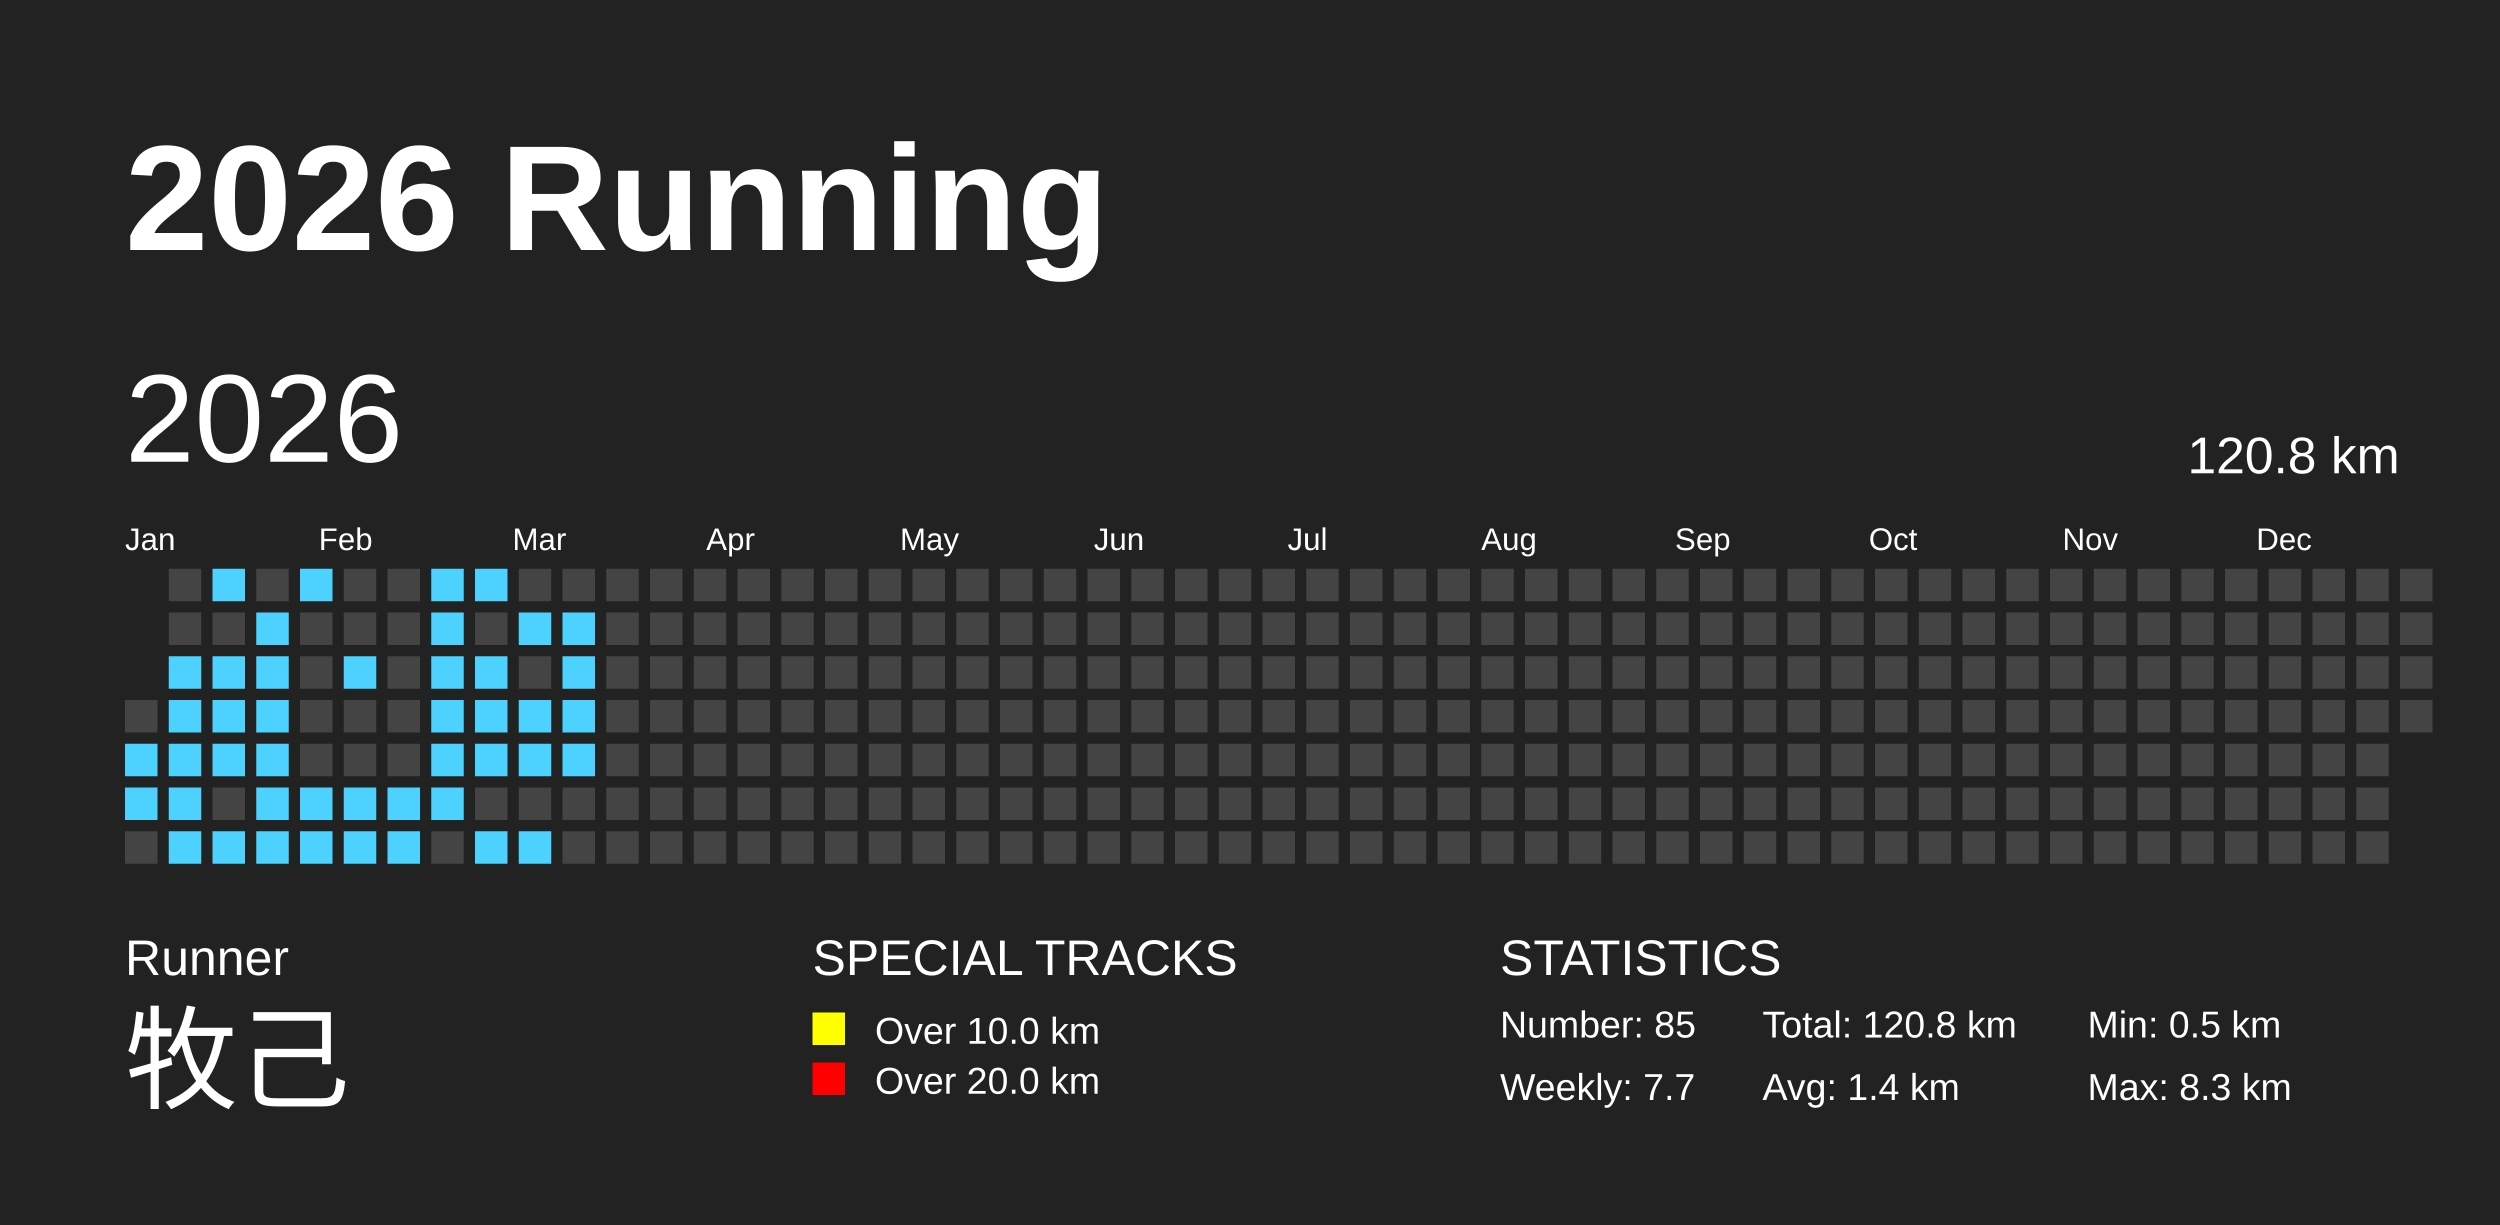
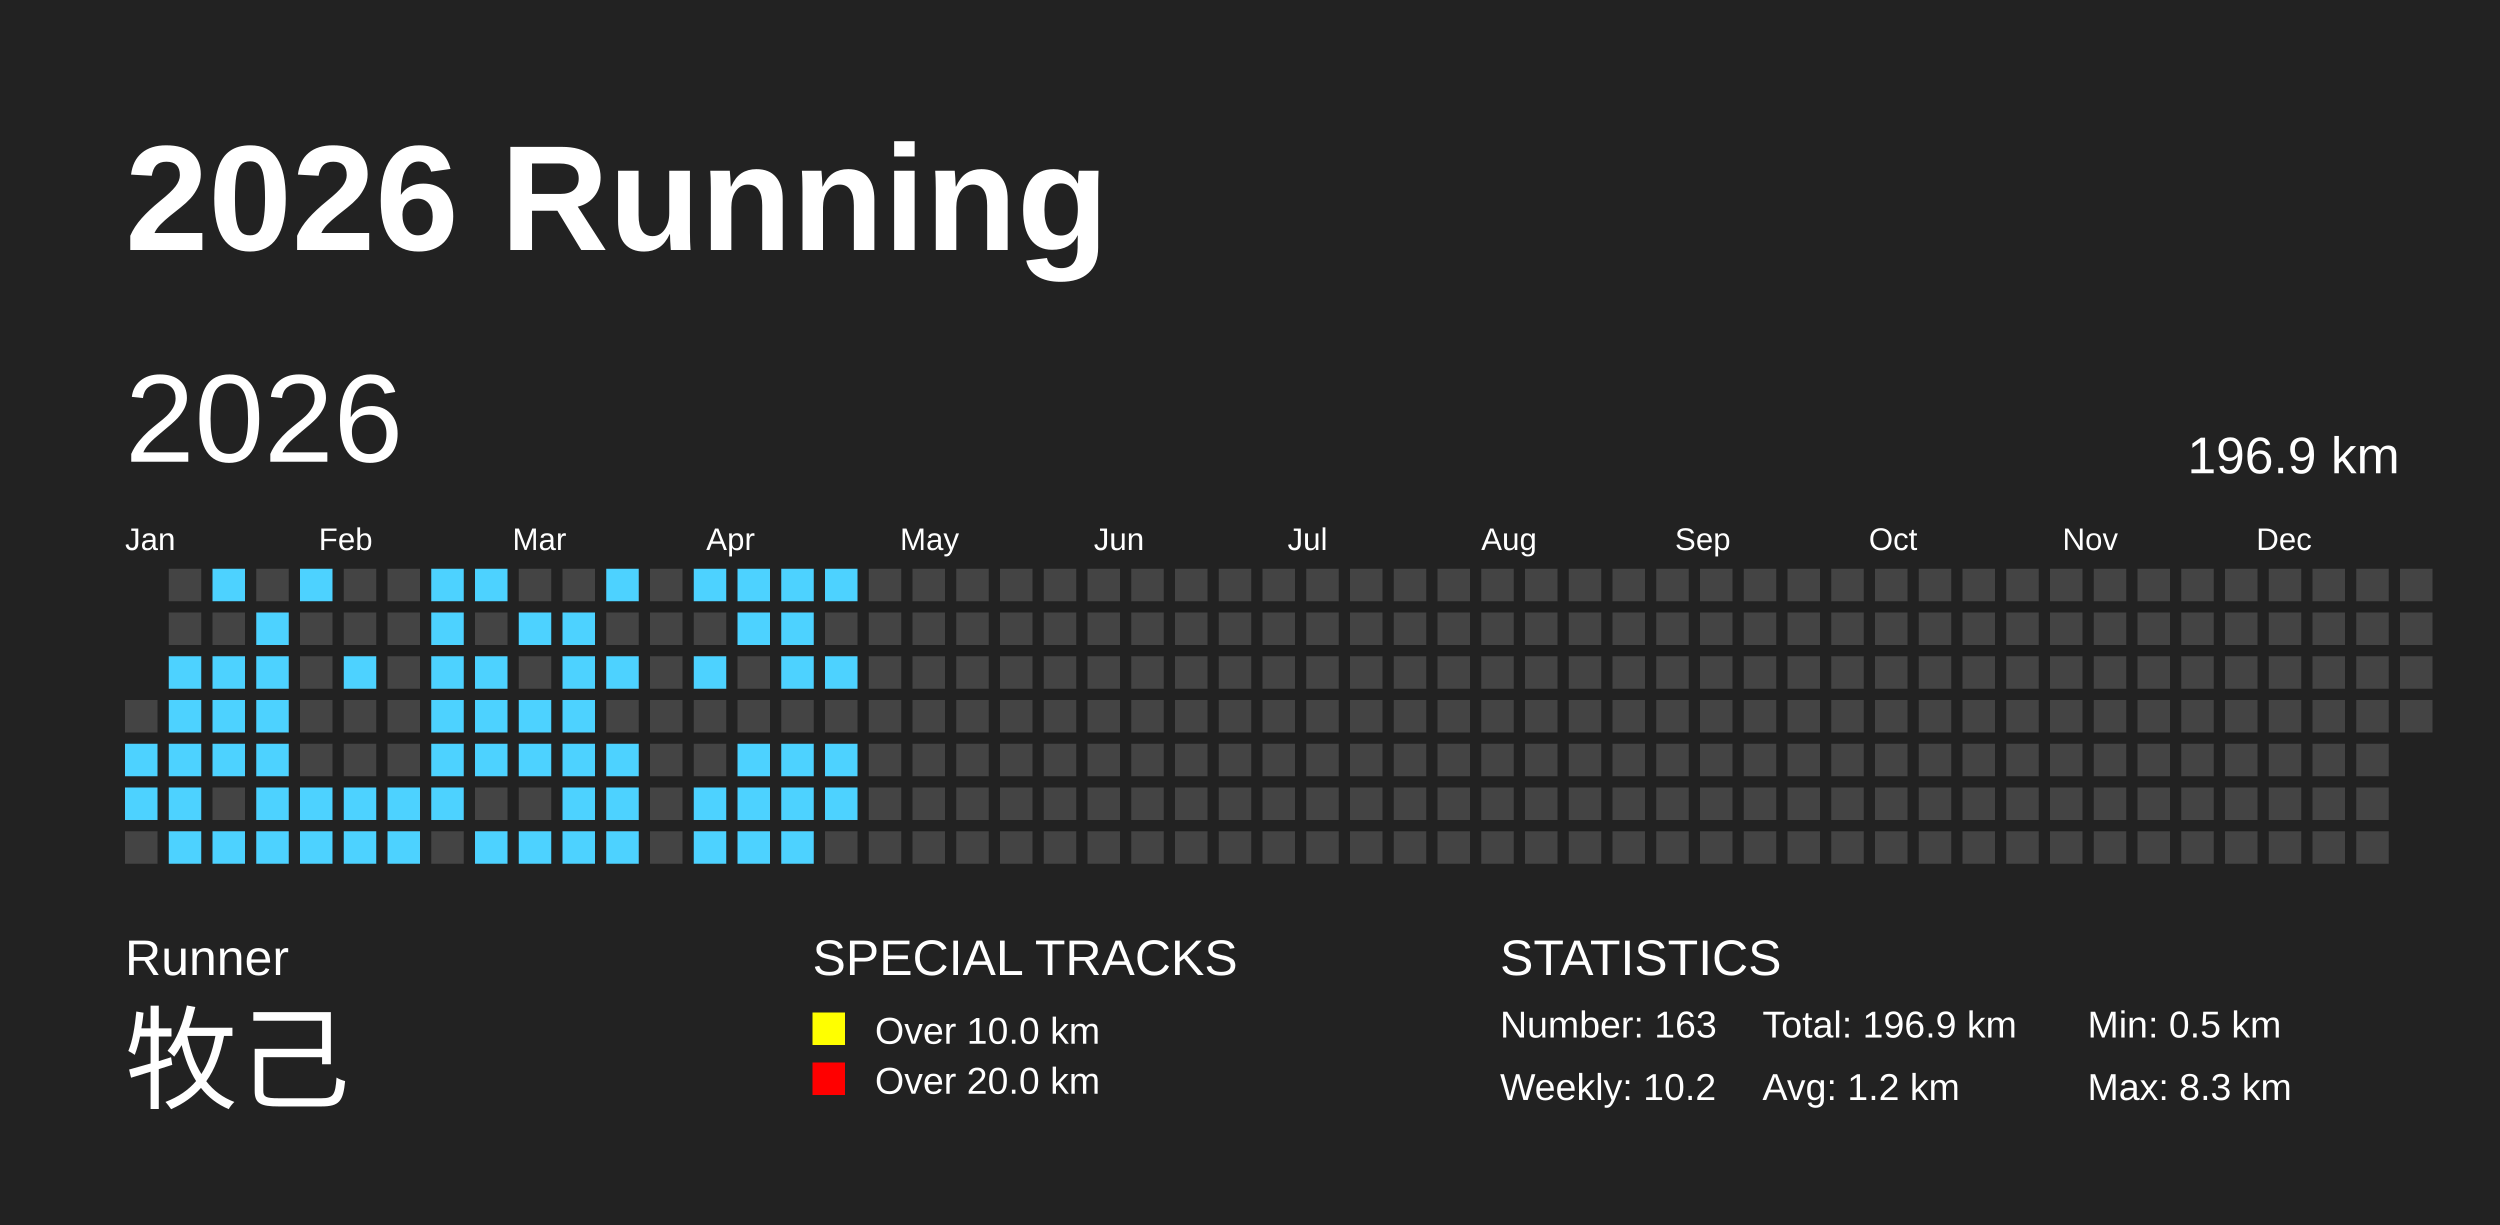
<svg xmlns="http://www.w3.org/2000/svg" baseProfile="full" height="98mm" version="1.1" viewBox="0,0,200,98" width="200mm">
  <defs />
  <rect fill="#222222" height="98" width="200" x="0" y="0" />
  <text fill="#FFFFFF" style="font-size:12px; font-family:Arial; font-weight:bold;" x="10" y="20">2026 Running</text>
  <text fill="#FFFFFF" style="font-size:4px; font-family:Arial" x="10" y="78">Runner</text>
  <text fill="#FFFFFF" style="font-size:9px; font-family:Arial" x="10" y="88">牧己</text>
  <text fill="#FFFFFF" style="font-size:4px; font-family:Arial" x="65" y="78">SPECIAL TRACKS</text>
  <rect fill="yellow" height="2.6" width="2.6" x="65" y="81" />
  <text fill="#FFFFFF" style="font-size:3px; font-family:Arial" x="70" y="83.5">Over 10.0 km</text>
  <rect fill="red" height="2.6" width="2.6" x="65" y="85" />
  <text fill="#FFFFFF" style="font-size:3px; font-family:Arial" x="70" y="87.5">Over 20.0 km</text>
  <text fill="#FFFFFF" style="font-size:4px; font-family:Arial" x="120" y="78">STATISTICS</text>
-   <text fill="#FFFFFF" style="font-size:3px; font-family:Arial" x="120" y="83">Number: 85</text>
-   <text fill="#FFFFFF" style="font-size:3px; font-family:Arial" x="120" y="88">Weekly: 7.7</text>
-   <text fill="#FFFFFF" style="font-size:3px; font-family:Arial" x="141" y="83">Total: 120.8 km</text>
-   <text fill="#FFFFFF" style="font-size:3px; font-family:Arial" x="141" y="88">Avg: 1.4 km</text>
+   <text fill="#FFFFFF" style="font-size:3px; font-family:Arial" x="120" y="83">Number: 163</text>
+   <text fill="#FFFFFF" style="font-size:3px; font-family:Arial" x="120" y="88">Weekly: 10.2</text>
+   <text fill="#FFFFFF" style="font-size:3px; font-family:Arial" x="141" y="83">Total: 196.9 km</text>
+   <text fill="#FFFFFF" style="font-size:3px; font-family:Arial" x="141" y="88">Avg: 1.2 km</text>
  <text fill="#FFFFFF" style="font-size:3px; font-family:Arial" x="167" y="83">Min: 0.5 km</text>
  <text fill="#FFFFFF" style="font-size:3px; font-family:Arial" x="167" y="88">Max: 8.3 km</text>
  <text dominant-baseline="hanging" fill="#FFFFFF" style="font-size:10.0px; font-family:Arial;" x="10" y="30">2026</text>
-   <text dominant-baseline="hanging" fill="#FFFFFF" style="font-size:4.125px; font-family:Arial;" x="175" y="35">120.8 km</text>
+   <text dominant-baseline="hanging" fill="#FFFFFF" style="font-size:4.125px; font-family:Arial;" x="175" y="35">196.9 km</text>
  <text fill="#FFFFFF" style="font-size:2.5px; font-family:Arial" x="10.0" y="44">Jan</text>
  <text fill="#FFFFFF" style="font-size:2.5px; font-family:Arial" x="25.5" y="44">Feb</text>
  <text fill="#FFFFFF" style="font-size:2.5px; font-family:Arial" x="41.0" y="44">Mar</text>
  <text fill="#FFFFFF" style="font-size:2.5px; font-family:Arial" x="56.5" y="44">Apr</text>
  <text fill="#FFFFFF" style="font-size:2.5px; font-family:Arial" x="72.0" y="44">May</text>
  <text fill="#FFFFFF" style="font-size:2.5px; font-family:Arial" x="87.5" y="44">Jun</text>
  <text fill="#FFFFFF" style="font-size:2.5px; font-family:Arial" x="103.0" y="44">Jul</text>
  <text fill="#FFFFFF" style="font-size:2.5px; font-family:Arial" x="118.5" y="44">Aug</text>
  <text fill="#FFFFFF" style="font-size:2.5px; font-family:Arial" x="134.0" y="44">Sep</text>
  <text fill="#FFFFFF" style="font-size:2.5px; font-family:Arial" x="149.5" y="44">Oct</text>
  <text fill="#FFFFFF" style="font-size:2.5px; font-family:Arial" x="165.0" y="44">Nov</text>
  <text fill="#FFFFFF" style="font-size:2.5px; font-family:Arial" x="180.5" y="44">Dec</text>
  <rect fill="#444444" height="2.6" width="2.6" x="10.0" y="56.0" />
  <rect fill="#4DD2FF" height="2.6" width="2.6" x="10.0" y="59.5" />
  <rect fill="#4DD2FF" height="2.6" width="2.6" x="10.0" y="63.0" />
  <rect fill="#444444" height="2.6" width="2.6" x="10.0" y="66.5" />
  <rect fill="#444444" height="2.6" width="2.6" x="13.5" y="45.5" />
  <rect fill="#444444" height="2.6" width="2.6" x="13.5" y="49.0" />
  <rect fill="#4DD2FF" height="2.6" width="2.6" x="13.5" y="52.5" />
  <rect fill="#4DD2FF" height="2.6" width="2.6" x="13.5" y="56.0" />
  <rect fill="#4DD2FF" height="2.6" width="2.6" x="13.5" y="59.5" />
  <rect fill="#4DD2FF" height="2.6" width="2.6" x="13.5" y="63.0" />
  <rect fill="#4DD2FF" height="2.6" width="2.6" x="13.5" y="66.5" />
  <rect fill="#4DD2FF" height="2.6" width="2.6" x="17.0" y="45.5" />
  <rect fill="#444444" height="2.6" width="2.6" x="17.0" y="49.0" />
  <rect fill="#4DD2FF" height="2.6" width="2.6" x="17.0" y="52.5" />
  <rect fill="#4DD2FF" height="2.6" width="2.6" x="17.0" y="56.0" />
  <rect fill="#4DD2FF" height="2.6" width="2.6" x="17.0" y="59.5" />
  <rect fill="#444444" height="2.6" width="2.6" x="17.0" y="63.0" />
  <rect fill="#4DD2FF" height="2.6" width="2.6" x="17.0" y="66.5" />
  <rect fill="#444444" height="2.6" width="2.6" x="20.5" y="45.5" />
  <rect fill="#4DD2FF" height="2.6" width="2.6" x="20.5" y="49.0" />
  <rect fill="#4DD2FF" height="2.6" width="2.6" x="20.5" y="52.5" />
  <rect fill="#4DD2FF" height="2.6" width="2.6" x="20.5" y="56.0" />
  <rect fill="#4DD2FF" height="2.6" width="2.6" x="20.5" y="59.5" />
  <rect fill="#4DD2FF" height="2.6" width="2.6" x="20.5" y="63.0" />
  <rect fill="#4DD2FF" height="2.6" width="2.6" x="20.5" y="66.5" />
  <rect fill="#4DD2FF" height="2.6" width="2.6" x="24.0" y="45.5" />
  <rect fill="#444444" height="2.6" width="2.6" x="24.0" y="49.0" />
  <rect fill="#444444" height="2.6" width="2.6" x="24.0" y="52.5" />
  <rect fill="#444444" height="2.6" width="2.6" x="24.0" y="56.0" />
  <rect fill="#444444" height="2.6" width="2.6" x="24.0" y="59.5" />
  <rect fill="#4DD2FF" height="2.6" width="2.6" x="24.0" y="63.0" />
  <rect fill="#4DD2FF" height="2.6" width="2.6" x="24.0" y="66.5" />
  <rect fill="#444444" height="2.6" width="2.6" x="27.5" y="45.5" />
  <rect fill="#444444" height="2.6" width="2.6" x="27.5" y="49.0" />
  <rect fill="#4DD2FF" height="2.6" width="2.6" x="27.5" y="52.5" />
  <rect fill="#444444" height="2.6" width="2.6" x="27.5" y="56.0" />
  <rect fill="#444444" height="2.6" width="2.6" x="27.5" y="59.5" />
  <rect fill="#4DD2FF" height="2.6" width="2.6" x="27.5" y="63.0" />
  <rect fill="#4DD2FF" height="2.6" width="2.6" x="27.5" y="66.5" />
  <rect fill="#444444" height="2.6" width="2.6" x="31.0" y="45.5" />
  <rect fill="#444444" height="2.6" width="2.6" x="31.0" y="49.0" />
  <rect fill="#444444" height="2.6" width="2.6" x="31.0" y="52.5" />
  <rect fill="#444444" height="2.6" width="2.6" x="31.0" y="56.0" />
  <rect fill="#444444" height="2.6" width="2.6" x="31.0" y="59.5" />
  <rect fill="#4DD2FF" height="2.6" width="2.6" x="31.0" y="63.0" />
  <rect fill="#4DD2FF" height="2.6" width="2.6" x="31.0" y="66.5" />
  <rect fill="#4DD2FF" height="2.6" width="2.6" x="34.5" y="45.5" />
  <rect fill="#4DD2FF" height="2.6" width="2.6" x="34.5" y="49.0" />
  <rect fill="#4DD2FF" height="2.6" width="2.6" x="34.5" y="52.5" />
  <rect fill="#4DD2FF" height="2.6" width="2.6" x="34.5" y="56.0" />
  <rect fill="#4DD2FF" height="2.6" width="2.6" x="34.5" y="59.5" />
  <rect fill="#4DD2FF" height="2.6" width="2.6" x="34.5" y="63.0" />
  <rect fill="#444444" height="2.6" width="2.6" x="34.5" y="66.5" />
  <rect fill="#4DD2FF" height="2.6" width="2.6" x="38.0" y="45.5" />
  <rect fill="#444444" height="2.6" width="2.6" x="38.0" y="49.0" />
  <rect fill="#4DD2FF" height="2.6" width="2.6" x="38.0" y="52.5" />
  <rect fill="#4DD2FF" height="2.6" width="2.6" x="38.0" y="56.0" />
  <rect fill="#4DD2FF" height="2.6" width="2.6" x="38.0" y="59.5" />
  <rect fill="#444444" height="2.6" width="2.6" x="38.0" y="63.0" />
  <rect fill="#4DD2FF" height="2.6" width="2.6" x="38.0" y="66.5" />
  <rect fill="#444444" height="2.6" width="2.6" x="41.5" y="45.5" />
  <rect fill="#4DD2FF" height="2.6" width="2.6" x="41.5" y="49.0" />
  <rect fill="#444444" height="2.6" width="2.6" x="41.5" y="52.5" />
  <rect fill="#4DD2FF" height="2.6" width="2.6" x="41.5" y="56.0" />
  <rect fill="#4DD2FF" height="2.6" width="2.6" x="41.5" y="59.5" />
  <rect fill="#444444" height="2.6" width="2.6" x="41.5" y="63.0" />
  <rect fill="#4DD2FF" height="2.6" width="2.6" x="41.5" y="66.5" />
  <rect fill="#444444" height="2.6" width="2.6" x="45.0" y="45.5" />
  <rect fill="#4DD2FF" height="2.6" width="2.6" x="45.0" y="49.0" />
  <rect fill="#4DD2FF" height="2.6" width="2.6" x="45.0" y="52.5" />
  <rect fill="#4DD2FF" height="2.6" width="2.6" x="45.0" y="56.0" />
  <rect fill="#4DD2FF" height="2.6" width="2.6" x="45.0" y="59.5" />
-   <rect fill="#444444" height="2.6" width="2.6" x="45.0" y="63.0" />
-   <rect fill="#444444" height="2.6" width="2.6" x="45.0" y="66.5" />
-   <rect fill="#444444" height="2.6" width="2.6" x="48.5" y="45.5" />
+   <rect fill="#4DD2FF" height="2.6" width="2.6" x="45.0" y="63.0" />
+   <rect fill="#4DD2FF" height="2.6" width="2.6" x="45.0" y="66.5" />
+   <rect fill="#4DD2FF" height="2.6" width="2.6" x="48.5" y="45.5" />
  <rect fill="#444444" height="2.6" width="2.6" x="48.5" y="49.0" />
-   <rect fill="#444444" height="2.6" width="2.6" x="48.5" y="52.5" />
+   <rect fill="#4DD2FF" height="2.6" width="2.6" x="48.5" y="52.5" />
  <rect fill="#444444" height="2.6" width="2.6" x="48.5" y="56.0" />
-   <rect fill="#444444" height="2.6" width="2.6" x="48.5" y="59.5" />
-   <rect fill="#444444" height="2.6" width="2.6" x="48.5" y="63.0" />
-   <rect fill="#444444" height="2.6" width="2.6" x="48.5" y="66.5" />
+   <rect fill="#4DD2FF" height="2.6" width="2.6" x="48.5" y="59.5" />
+   <rect fill="#4DD2FF" height="2.6" width="2.6" x="48.5" y="63.0" />
+   <rect fill="#4DD2FF" height="2.6" width="2.6" x="48.5" y="66.5" />
  <rect fill="#444444" height="2.6" width="2.6" x="52.0" y="45.5" />
  <rect fill="#444444" height="2.6" width="2.6" x="52.0" y="49.0" />
  <rect fill="#444444" height="2.6" width="2.6" x="52.0" y="52.5" />
  <rect fill="#444444" height="2.6" width="2.6" x="52.0" y="56.0" />
  <rect fill="#444444" height="2.6" width="2.6" x="52.0" y="59.5" />
  <rect fill="#444444" height="2.6" width="2.6" x="52.0" y="63.0" />
  <rect fill="#444444" height="2.6" width="2.6" x="52.0" y="66.5" />
-   <rect fill="#444444" height="2.6" width="2.6" x="55.5" y="45.5" />
+   <rect fill="#4DD2FF" height="2.6" width="2.6" x="55.5" y="45.5" />
  <rect fill="#444444" height="2.6" width="2.6" x="55.5" y="49.0" />
-   <rect fill="#444444" height="2.6" width="2.6" x="55.5" y="52.5" />
+   <rect fill="#4DD2FF" height="2.6" width="2.6" x="55.5" y="52.5" />
  <rect fill="#444444" height="2.6" width="2.6" x="55.5" y="56.0" />
  <rect fill="#444444" height="2.6" width="2.6" x="55.5" y="59.5" />
-   <rect fill="#444444" height="2.6" width="2.6" x="55.5" y="63.0" />
-   <rect fill="#444444" height="2.6" width="2.6" x="55.5" y="66.5" />
-   <rect fill="#444444" height="2.6" width="2.6" x="59.0" y="45.5" />
-   <rect fill="#444444" height="2.6" width="2.6" x="59.0" y="49.0" />
+   <rect fill="#4DD2FF" height="2.6" width="2.6" x="55.5" y="63.0" />
+   <rect fill="#4DD2FF" height="2.6" width="2.6" x="55.5" y="66.5" />
+   <rect fill="#4DD2FF" height="2.6" width="2.6" x="59.0" y="45.5" />
+   <rect fill="#4DD2FF" height="2.6" width="2.6" x="59.0" y="49.0" />
  <rect fill="#444444" height="2.6" width="2.6" x="59.0" y="52.5" />
  <rect fill="#444444" height="2.6" width="2.6" x="59.0" y="56.0" />
-   <rect fill="#444444" height="2.6" width="2.6" x="59.0" y="59.5" />
-   <rect fill="#444444" height="2.6" width="2.6" x="59.0" y="63.0" />
-   <rect fill="#444444" height="2.6" width="2.6" x="59.0" y="66.5" />
-   <rect fill="#444444" height="2.6" width="2.6" x="62.5" y="45.5" />
-   <rect fill="#444444" height="2.6" width="2.6" x="62.5" y="49.0" />
-   <rect fill="#444444" height="2.6" width="2.6" x="62.5" y="52.5" />
+   <rect fill="#4DD2FF" height="2.6" width="2.6" x="59.0" y="59.5" />
+   <rect fill="#4DD2FF" height="2.6" width="2.6" x="59.0" y="63.0" />
+   <rect fill="#4DD2FF" height="2.6" width="2.6" x="59.0" y="66.5" />
+   <rect fill="#4DD2FF" height="2.6" width="2.6" x="62.5" y="45.5" />
+   <rect fill="#4DD2FF" height="2.6" width="2.6" x="62.5" y="49.0" />
+   <rect fill="#4DD2FF" height="2.6" width="2.6" x="62.5" y="52.5" />
  <rect fill="#444444" height="2.6" width="2.6" x="62.5" y="56.0" />
-   <rect fill="#444444" height="2.6" width="2.6" x="62.5" y="59.5" />
-   <rect fill="#444444" height="2.6" width="2.6" x="62.5" y="63.0" />
-   <rect fill="#444444" height="2.6" width="2.6" x="62.5" y="66.5" />
-   <rect fill="#444444" height="2.6" width="2.6" x="66.0" y="45.5" />
+   <rect fill="#4DD2FF" height="2.6" width="2.6" x="62.5" y="59.5" />
+   <rect fill="#4DD2FF" height="2.6" width="2.6" x="62.5" y="63.0" />
+   <rect fill="#4DD2FF" height="2.6" width="2.6" x="62.5" y="66.5" />
+   <rect fill="#4DD2FF" height="2.6" width="2.6" x="66.0" y="45.5" />
  <rect fill="#444444" height="2.6" width="2.6" x="66.0" y="49.0" />
-   <rect fill="#444444" height="2.6" width="2.6" x="66.0" y="52.5" />
+   <rect fill="#4DD2FF" height="2.6" width="2.6" x="66.0" y="52.5" />
  <rect fill="#444444" height="2.6" width="2.6" x="66.0" y="56.0" />
-   <rect fill="#444444" height="2.6" width="2.6" x="66.0" y="59.5" />
-   <rect fill="#444444" height="2.6" width="2.6" x="66.0" y="63.0" />
+   <rect fill="#4DD2FF" height="2.6" width="2.6" x="66.0" y="59.5" />
+   <rect fill="#4DD2FF" height="2.6" width="2.6" x="66.0" y="63.0" />
  <rect fill="#444444" height="2.6" width="2.6" x="66.0" y="66.5" />
  <rect fill="#444444" height="2.6" width="2.6" x="69.5" y="45.5" />
  <rect fill="#444444" height="2.6" width="2.6" x="69.5" y="49.0" />
  <rect fill="#444444" height="2.6" width="2.6" x="69.5" y="52.5" />
  <rect fill="#444444" height="2.6" width="2.6" x="69.5" y="56.0" />
  <rect fill="#444444" height="2.6" width="2.6" x="69.5" y="59.5" />
  <rect fill="#444444" height="2.6" width="2.6" x="69.5" y="63.0" />
  <rect fill="#444444" height="2.6" width="2.6" x="69.5" y="66.5" />
  <rect fill="#444444" height="2.6" width="2.6" x="73.0" y="45.5" />
  <rect fill="#444444" height="2.6" width="2.6" x="73.0" y="49.0" />
  <rect fill="#444444" height="2.6" width="2.6" x="73.0" y="52.5" />
  <rect fill="#444444" height="2.6" width="2.6" x="73.0" y="56.0" />
  <rect fill="#444444" height="2.6" width="2.6" x="73.0" y="59.5" />
  <rect fill="#444444" height="2.6" width="2.6" x="73.0" y="63.0" />
  <rect fill="#444444" height="2.6" width="2.6" x="73.0" y="66.5" />
  <rect fill="#444444" height="2.6" width="2.6" x="76.5" y="45.5" />
  <rect fill="#444444" height="2.6" width="2.6" x="76.5" y="49.0" />
  <rect fill="#444444" height="2.6" width="2.6" x="76.5" y="52.5" />
  <rect fill="#444444" height="2.6" width="2.6" x="76.5" y="56.0" />
  <rect fill="#444444" height="2.6" width="2.6" x="76.5" y="59.5" />
  <rect fill="#444444" height="2.6" width="2.6" x="76.5" y="63.0" />
  <rect fill="#444444" height="2.6" width="2.6" x="76.5" y="66.5" />
  <rect fill="#444444" height="2.6" width="2.6" x="80.0" y="45.5" />
  <rect fill="#444444" height="2.6" width="2.6" x="80.0" y="49.0" />
  <rect fill="#444444" height="2.6" width="2.6" x="80.0" y="52.5" />
  <rect fill="#444444" height="2.6" width="2.6" x="80.0" y="56.0" />
  <rect fill="#444444" height="2.6" width="2.6" x="80.0" y="59.5" />
  <rect fill="#444444" height="2.6" width="2.6" x="80.0" y="63.0" />
  <rect fill="#444444" height="2.6" width="2.6" x="80.0" y="66.5" />
  <rect fill="#444444" height="2.6" width="2.6" x="83.5" y="45.5" />
  <rect fill="#444444" height="2.6" width="2.6" x="83.5" y="49.0" />
  <rect fill="#444444" height="2.6" width="2.6" x="83.5" y="52.5" />
  <rect fill="#444444" height="2.6" width="2.6" x="83.5" y="56.0" />
  <rect fill="#444444" height="2.6" width="2.6" x="83.5" y="59.5" />
  <rect fill="#444444" height="2.6" width="2.6" x="83.5" y="63.0" />
  <rect fill="#444444" height="2.6" width="2.6" x="83.5" y="66.5" />
  <rect fill="#444444" height="2.6" width="2.6" x="87.0" y="45.5" />
  <rect fill="#444444" height="2.6" width="2.6" x="87.0" y="49.0" />
  <rect fill="#444444" height="2.6" width="2.6" x="87.0" y="52.5" />
  <rect fill="#444444" height="2.6" width="2.6" x="87.0" y="56.0" />
  <rect fill="#444444" height="2.6" width="2.6" x="87.0" y="59.5" />
  <rect fill="#444444" height="2.6" width="2.6" x="87.0" y="63.0" />
  <rect fill="#444444" height="2.6" width="2.6" x="87.0" y="66.5" />
  <rect fill="#444444" height="2.6" width="2.6" x="90.5" y="45.5" />
  <rect fill="#444444" height="2.6" width="2.6" x="90.5" y="49.0" />
  <rect fill="#444444" height="2.6" width="2.6" x="90.5" y="52.5" />
  <rect fill="#444444" height="2.6" width="2.6" x="90.5" y="56.0" />
  <rect fill="#444444" height="2.6" width="2.6" x="90.5" y="59.5" />
  <rect fill="#444444" height="2.6" width="2.6" x="90.5" y="63.0" />
  <rect fill="#444444" height="2.6" width="2.6" x="90.5" y="66.5" />
  <rect fill="#444444" height="2.6" width="2.6" x="94.0" y="45.5" />
  <rect fill="#444444" height="2.6" width="2.6" x="94.0" y="49.0" />
  <rect fill="#444444" height="2.6" width="2.6" x="94.0" y="52.5" />
  <rect fill="#444444" height="2.6" width="2.6" x="94.0" y="56.0" />
  <rect fill="#444444" height="2.6" width="2.6" x="94.0" y="59.5" />
  <rect fill="#444444" height="2.6" width="2.6" x="94.0" y="63.0" />
  <rect fill="#444444" height="2.6" width="2.6" x="94.0" y="66.5" />
  <rect fill="#444444" height="2.6" width="2.6" x="97.5" y="45.5" />
  <rect fill="#444444" height="2.6" width="2.6" x="97.5" y="49.0" />
  <rect fill="#444444" height="2.6" width="2.6" x="97.5" y="52.5" />
  <rect fill="#444444" height="2.6" width="2.6" x="97.5" y="56.0" />
  <rect fill="#444444" height="2.6" width="2.6" x="97.5" y="59.5" />
  <rect fill="#444444" height="2.6" width="2.6" x="97.5" y="63.0" />
  <rect fill="#444444" height="2.6" width="2.6" x="97.5" y="66.5" />
  <rect fill="#444444" height="2.6" width="2.6" x="101.0" y="45.5" />
  <rect fill="#444444" height="2.6" width="2.6" x="101.0" y="49.0" />
  <rect fill="#444444" height="2.6" width="2.6" x="101.0" y="52.5" />
  <rect fill="#444444" height="2.6" width="2.6" x="101.0" y="56.0" />
  <rect fill="#444444" height="2.6" width="2.6" x="101.0" y="59.5" />
  <rect fill="#444444" height="2.6" width="2.6" x="101.0" y="63.0" />
  <rect fill="#444444" height="2.6" width="2.6" x="101.0" y="66.5" />
  <rect fill="#444444" height="2.6" width="2.6" x="104.5" y="45.5" />
  <rect fill="#444444" height="2.6" width="2.6" x="104.5" y="49.0" />
  <rect fill="#444444" height="2.6" width="2.6" x="104.5" y="52.5" />
  <rect fill="#444444" height="2.6" width="2.6" x="104.5" y="56.0" />
  <rect fill="#444444" height="2.6" width="2.6" x="104.5" y="59.5" />
  <rect fill="#444444" height="2.6" width="2.6" x="104.5" y="63.0" />
  <rect fill="#444444" height="2.6" width="2.6" x="104.5" y="66.5" />
  <rect fill="#444444" height="2.6" width="2.6" x="108.0" y="45.5" />
  <rect fill="#444444" height="2.6" width="2.6" x="108.0" y="49.0" />
  <rect fill="#444444" height="2.6" width="2.6" x="108.0" y="52.5" />
  <rect fill="#444444" height="2.6" width="2.6" x="108.0" y="56.0" />
  <rect fill="#444444" height="2.6" width="2.6" x="108.0" y="59.5" />
  <rect fill="#444444" height="2.6" width="2.6" x="108.0" y="63.0" />
  <rect fill="#444444" height="2.6" width="2.6" x="108.0" y="66.5" />
  <rect fill="#444444" height="2.6" width="2.6" x="111.5" y="45.5" />
  <rect fill="#444444" height="2.6" width="2.6" x="111.5" y="49.0" />
  <rect fill="#444444" height="2.6" width="2.6" x="111.5" y="52.5" />
  <rect fill="#444444" height="2.6" width="2.6" x="111.5" y="56.0" />
  <rect fill="#444444" height="2.6" width="2.6" x="111.5" y="59.5" />
  <rect fill="#444444" height="2.6" width="2.6" x="111.5" y="63.0" />
  <rect fill="#444444" height="2.6" width="2.6" x="111.5" y="66.5" />
  <rect fill="#444444" height="2.6" width="2.6" x="115.0" y="45.5" />
  <rect fill="#444444" height="2.6" width="2.6" x="115.0" y="49.0" />
  <rect fill="#444444" height="2.6" width="2.6" x="115.0" y="52.5" />
  <rect fill="#444444" height="2.6" width="2.6" x="115.0" y="56.0" />
  <rect fill="#444444" height="2.6" width="2.6" x="115.0" y="59.5" />
  <rect fill="#444444" height="2.6" width="2.6" x="115.0" y="63.0" />
  <rect fill="#444444" height="2.6" width="2.6" x="115.0" y="66.5" />
  <rect fill="#444444" height="2.6" width="2.6" x="118.5" y="45.5" />
  <rect fill="#444444" height="2.6" width="2.6" x="118.5" y="49.0" />
  <rect fill="#444444" height="2.6" width="2.6" x="118.5" y="52.5" />
  <rect fill="#444444" height="2.6" width="2.6" x="118.5" y="56.0" />
  <rect fill="#444444" height="2.6" width="2.6" x="118.5" y="59.5" />
  <rect fill="#444444" height="2.6" width="2.6" x="118.5" y="63.0" />
  <rect fill="#444444" height="2.6" width="2.6" x="118.5" y="66.5" />
  <rect fill="#444444" height="2.6" width="2.6" x="122.0" y="45.5" />
  <rect fill="#444444" height="2.6" width="2.6" x="122.0" y="49.0" />
  <rect fill="#444444" height="2.6" width="2.6" x="122.0" y="52.5" />
  <rect fill="#444444" height="2.6" width="2.6" x="122.0" y="56.0" />
  <rect fill="#444444" height="2.6" width="2.6" x="122.0" y="59.5" />
  <rect fill="#444444" height="2.6" width="2.6" x="122.0" y="63.0" />
  <rect fill="#444444" height="2.6" width="2.6" x="122.0" y="66.5" />
  <rect fill="#444444" height="2.6" width="2.6" x="125.5" y="45.5" />
  <rect fill="#444444" height="2.6" width="2.6" x="125.5" y="49.0" />
  <rect fill="#444444" height="2.6" width="2.6" x="125.5" y="52.5" />
  <rect fill="#444444" height="2.6" width="2.6" x="125.5" y="56.0" />
  <rect fill="#444444" height="2.6" width="2.6" x="125.5" y="59.5" />
  <rect fill="#444444" height="2.6" width="2.6" x="125.5" y="63.0" />
  <rect fill="#444444" height="2.6" width="2.6" x="125.5" y="66.5" />
  <rect fill="#444444" height="2.6" width="2.6" x="129.0" y="45.5" />
  <rect fill="#444444" height="2.6" width="2.6" x="129.0" y="49.0" />
  <rect fill="#444444" height="2.6" width="2.6" x="129.0" y="52.5" />
  <rect fill="#444444" height="2.6" width="2.6" x="129.0" y="56.0" />
  <rect fill="#444444" height="2.6" width="2.6" x="129.0" y="59.5" />
  <rect fill="#444444" height="2.6" width="2.6" x="129.0" y="63.0" />
  <rect fill="#444444" height="2.6" width="2.6" x="129.0" y="66.5" />
  <rect fill="#444444" height="2.6" width="2.6" x="132.5" y="45.5" />
  <rect fill="#444444" height="2.6" width="2.6" x="132.5" y="49.0" />
  <rect fill="#444444" height="2.6" width="2.6" x="132.5" y="52.5" />
  <rect fill="#444444" height="2.6" width="2.6" x="132.5" y="56.0" />
  <rect fill="#444444" height="2.6" width="2.6" x="132.5" y="59.5" />
  <rect fill="#444444" height="2.6" width="2.6" x="132.5" y="63.0" />
  <rect fill="#444444" height="2.6" width="2.6" x="132.5" y="66.5" />
  <rect fill="#444444" height="2.6" width="2.6" x="136.0" y="45.5" />
  <rect fill="#444444" height="2.6" width="2.6" x="136.0" y="49.0" />
  <rect fill="#444444" height="2.6" width="2.6" x="136.0" y="52.5" />
  <rect fill="#444444" height="2.6" width="2.6" x="136.0" y="56.0" />
  <rect fill="#444444" height="2.6" width="2.6" x="136.0" y="59.5" />
  <rect fill="#444444" height="2.6" width="2.6" x="136.0" y="63.0" />
  <rect fill="#444444" height="2.6" width="2.6" x="136.0" y="66.5" />
  <rect fill="#444444" height="2.6" width="2.6" x="139.5" y="45.5" />
  <rect fill="#444444" height="2.6" width="2.6" x="139.5" y="49.0" />
  <rect fill="#444444" height="2.6" width="2.6" x="139.5" y="52.5" />
  <rect fill="#444444" height="2.6" width="2.6" x="139.5" y="56.0" />
  <rect fill="#444444" height="2.6" width="2.6" x="139.5" y="59.5" />
  <rect fill="#444444" height="2.6" width="2.6" x="139.5" y="63.0" />
  <rect fill="#444444" height="2.6" width="2.6" x="139.5" y="66.5" />
  <rect fill="#444444" height="2.6" width="2.6" x="143.0" y="45.5" />
  <rect fill="#444444" height="2.6" width="2.6" x="143.0" y="49.0" />
  <rect fill="#444444" height="2.6" width="2.6" x="143.0" y="52.5" />
  <rect fill="#444444" height="2.6" width="2.6" x="143.0" y="56.0" />
  <rect fill="#444444" height="2.6" width="2.6" x="143.0" y="59.5" />
  <rect fill="#444444" height="2.6" width="2.6" x="143.0" y="63.0" />
  <rect fill="#444444" height="2.6" width="2.6" x="143.0" y="66.5" />
  <rect fill="#444444" height="2.6" width="2.6" x="146.5" y="45.5" />
  <rect fill="#444444" height="2.6" width="2.6" x="146.5" y="49.0" />
  <rect fill="#444444" height="2.6" width="2.6" x="146.5" y="52.5" />
  <rect fill="#444444" height="2.6" width="2.6" x="146.5" y="56.0" />
  <rect fill="#444444" height="2.6" width="2.6" x="146.5" y="59.5" />
  <rect fill="#444444" height="2.6" width="2.6" x="146.5" y="63.0" />
  <rect fill="#444444" height="2.6" width="2.6" x="146.5" y="66.5" />
  <rect fill="#444444" height="2.6" width="2.6" x="150.0" y="45.5" />
  <rect fill="#444444" height="2.6" width="2.6" x="150.0" y="49.0" />
  <rect fill="#444444" height="2.6" width="2.6" x="150.0" y="52.5" />
  <rect fill="#444444" height="2.6" width="2.6" x="150.0" y="56.0" />
  <rect fill="#444444" height="2.6" width="2.6" x="150.0" y="59.5" />
  <rect fill="#444444" height="2.6" width="2.6" x="150.0" y="63.0" />
  <rect fill="#444444" height="2.6" width="2.6" x="150.0" y="66.5" />
  <rect fill="#444444" height="2.6" width="2.6" x="153.5" y="45.5" />
  <rect fill="#444444" height="2.6" width="2.6" x="153.5" y="49.0" />
  <rect fill="#444444" height="2.6" width="2.6" x="153.5" y="52.5" />
  <rect fill="#444444" height="2.6" width="2.6" x="153.5" y="56.0" />
  <rect fill="#444444" height="2.6" width="2.6" x="153.5" y="59.5" />
  <rect fill="#444444" height="2.6" width="2.6" x="153.5" y="63.0" />
  <rect fill="#444444" height="2.6" width="2.6" x="153.5" y="66.5" />
  <rect fill="#444444" height="2.6" width="2.6" x="157.0" y="45.5" />
  <rect fill="#444444" height="2.6" width="2.6" x="157.0" y="49.0" />
  <rect fill="#444444" height="2.6" width="2.6" x="157.0" y="52.5" />
  <rect fill="#444444" height="2.6" width="2.6" x="157.0" y="56.0" />
  <rect fill="#444444" height="2.6" width="2.6" x="157.0" y="59.5" />
  <rect fill="#444444" height="2.6" width="2.6" x="157.0" y="63.0" />
  <rect fill="#444444" height="2.6" width="2.6" x="157.0" y="66.5" />
  <rect fill="#444444" height="2.6" width="2.6" x="160.5" y="45.5" />
  <rect fill="#444444" height="2.6" width="2.6" x="160.5" y="49.0" />
  <rect fill="#444444" height="2.6" width="2.6" x="160.5" y="52.5" />
  <rect fill="#444444" height="2.6" width="2.6" x="160.5" y="56.0" />
  <rect fill="#444444" height="2.6" width="2.6" x="160.5" y="59.5" />
  <rect fill="#444444" height="2.6" width="2.6" x="160.5" y="63.0" />
  <rect fill="#444444" height="2.6" width="2.6" x="160.5" y="66.5" />
  <rect fill="#444444" height="2.6" width="2.6" x="164.0" y="45.5" />
  <rect fill="#444444" height="2.6" width="2.6" x="164.0" y="49.0" />
  <rect fill="#444444" height="2.6" width="2.6" x="164.0" y="52.5" />
  <rect fill="#444444" height="2.6" width="2.6" x="164.0" y="56.0" />
  <rect fill="#444444" height="2.6" width="2.6" x="164.0" y="59.5" />
  <rect fill="#444444" height="2.6" width="2.6" x="164.0" y="63.0" />
  <rect fill="#444444" height="2.6" width="2.6" x="164.0" y="66.5" />
  <rect fill="#444444" height="2.6" width="2.6" x="167.5" y="45.5" />
  <rect fill="#444444" height="2.6" width="2.6" x="167.5" y="49.0" />
  <rect fill="#444444" height="2.6" width="2.6" x="167.5" y="52.5" />
  <rect fill="#444444" height="2.6" width="2.6" x="167.5" y="56.0" />
  <rect fill="#444444" height="2.6" width="2.6" x="167.5" y="59.5" />
  <rect fill="#444444" height="2.6" width="2.6" x="167.5" y="63.0" />
  <rect fill="#444444" height="2.6" width="2.6" x="167.5" y="66.5" />
  <rect fill="#444444" height="2.6" width="2.6" x="171.0" y="45.5" />
  <rect fill="#444444" height="2.6" width="2.6" x="171.0" y="49.0" />
  <rect fill="#444444" height="2.6" width="2.6" x="171.0" y="52.5" />
  <rect fill="#444444" height="2.6" width="2.6" x="171.0" y="56.0" />
  <rect fill="#444444" height="2.6" width="2.6" x="171.0" y="59.5" />
  <rect fill="#444444" height="2.6" width="2.6" x="171.0" y="63.0" />
  <rect fill="#444444" height="2.6" width="2.6" x="171.0" y="66.5" />
  <rect fill="#444444" height="2.6" width="2.6" x="174.5" y="45.5" />
  <rect fill="#444444" height="2.6" width="2.6" x="174.5" y="49.0" />
  <rect fill="#444444" height="2.6" width="2.6" x="174.5" y="52.5" />
  <rect fill="#444444" height="2.6" width="2.6" x="174.5" y="56.0" />
  <rect fill="#444444" height="2.6" width="2.6" x="174.5" y="59.5" />
  <rect fill="#444444" height="2.6" width="2.6" x="174.5" y="63.0" />
  <rect fill="#444444" height="2.6" width="2.6" x="174.5" y="66.5" />
  <rect fill="#444444" height="2.6" width="2.6" x="178.0" y="45.5" />
  <rect fill="#444444" height="2.6" width="2.6" x="178.0" y="49.0" />
  <rect fill="#444444" height="2.6" width="2.6" x="178.0" y="52.5" />
  <rect fill="#444444" height="2.6" width="2.6" x="178.0" y="56.0" />
  <rect fill="#444444" height="2.6" width="2.6" x="178.0" y="59.5" />
  <rect fill="#444444" height="2.6" width="2.6" x="178.0" y="63.0" />
  <rect fill="#444444" height="2.6" width="2.6" x="178.0" y="66.5" />
  <rect fill="#444444" height="2.6" width="2.6" x="181.5" y="45.5" />
  <rect fill="#444444" height="2.6" width="2.6" x="181.5" y="49.0" />
  <rect fill="#444444" height="2.6" width="2.6" x="181.5" y="52.5" />
  <rect fill="#444444" height="2.6" width="2.6" x="181.5" y="56.0" />
  <rect fill="#444444" height="2.6" width="2.6" x="181.5" y="59.5" />
  <rect fill="#444444" height="2.6" width="2.6" x="181.5" y="63.0" />
  <rect fill="#444444" height="2.6" width="2.6" x="181.5" y="66.5" />
  <rect fill="#444444" height="2.6" width="2.6" x="185.0" y="45.5" />
  <rect fill="#444444" height="2.6" width="2.6" x="185.0" y="49.0" />
  <rect fill="#444444" height="2.6" width="2.6" x="185.0" y="52.5" />
  <rect fill="#444444" height="2.6" width="2.6" x="185.0" y="56.0" />
  <rect fill="#444444" height="2.6" width="2.6" x="185.0" y="59.5" />
  <rect fill="#444444" height="2.6" width="2.6" x="185.0" y="63.0" />
  <rect fill="#444444" height="2.6" width="2.6" x="185.0" y="66.5" />
  <rect fill="#444444" height="2.6" width="2.6" x="188.5" y="45.5" />
  <rect fill="#444444" height="2.6" width="2.6" x="188.5" y="49.0" />
  <rect fill="#444444" height="2.6" width="2.6" x="188.5" y="52.5" />
  <rect fill="#444444" height="2.6" width="2.6" x="188.5" y="56.0" />
  <rect fill="#444444" height="2.6" width="2.6" x="188.5" y="59.5" />
  <rect fill="#444444" height="2.6" width="2.6" x="188.5" y="63.0" />
  <rect fill="#444444" height="2.6" width="2.6" x="188.5" y="66.5" />
  <rect fill="#444444" height="2.6" width="2.6" x="192.0" y="45.5" />
  <rect fill="#444444" height="2.6" width="2.6" x="192.0" y="49.0" />
  <rect fill="#444444" height="2.6" width="2.6" x="192.0" y="52.5" />
  <rect fill="#444444" height="2.6" width="2.6" x="192.0" y="56.0" />
</svg>
